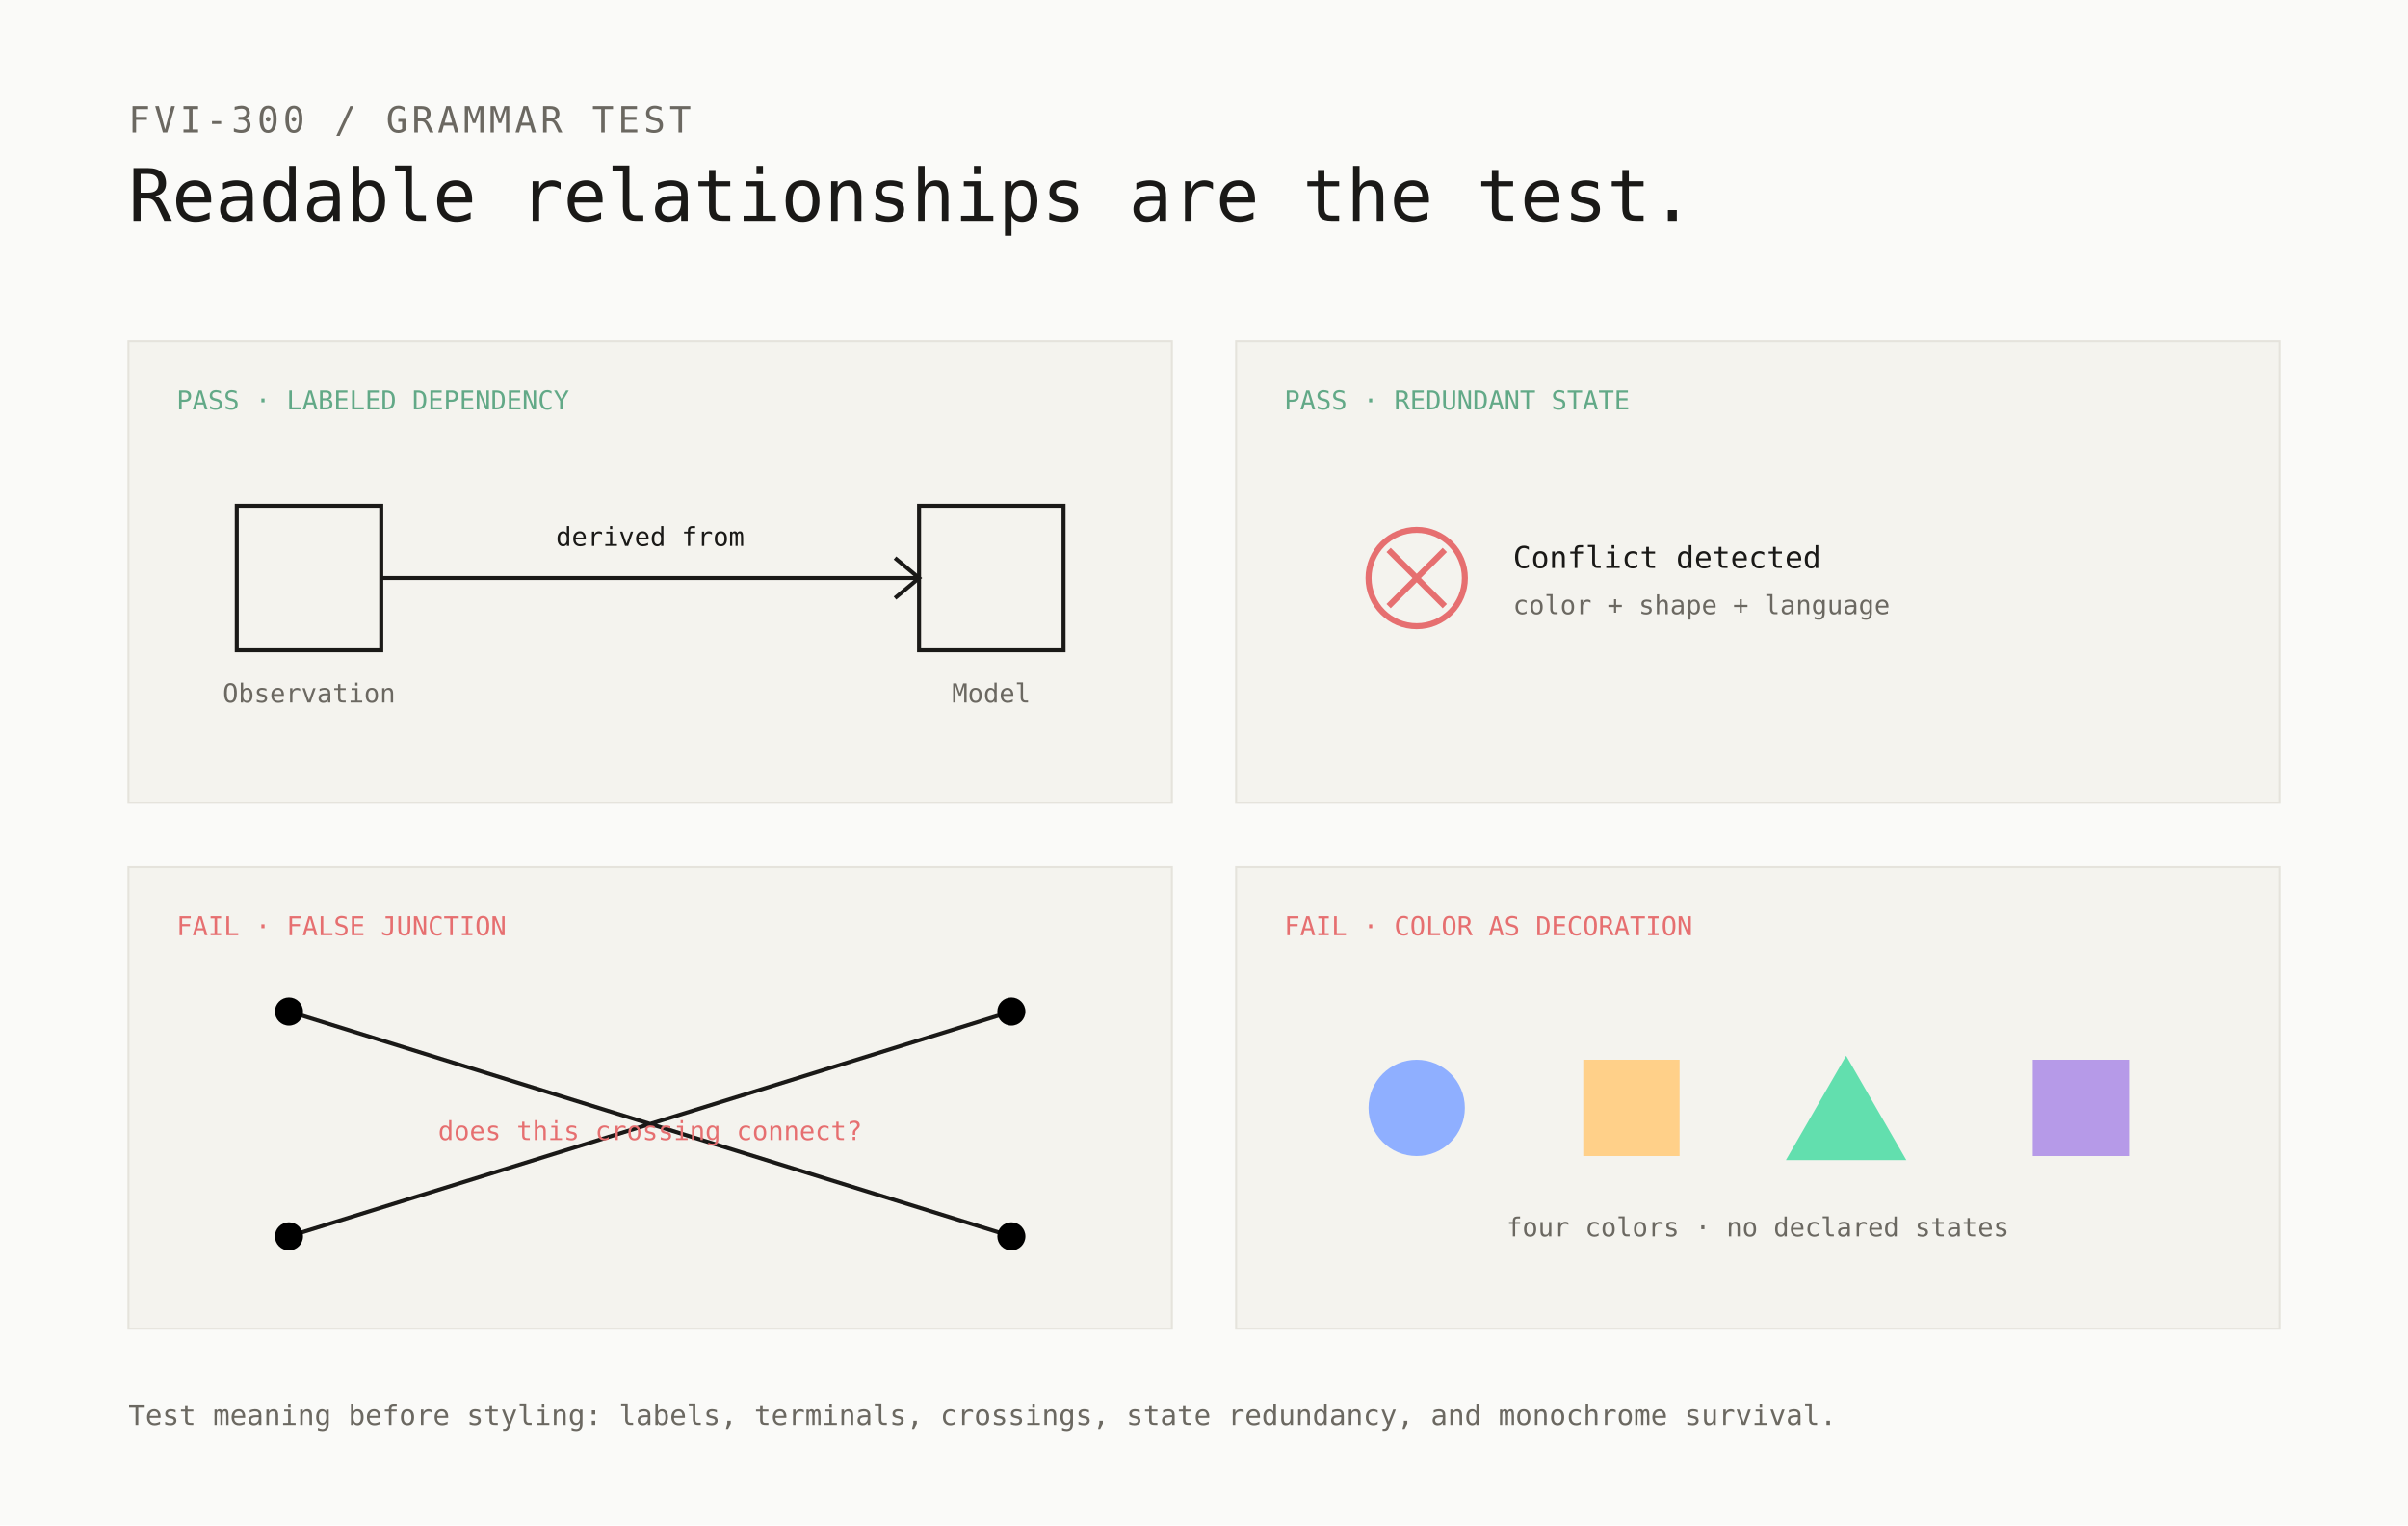
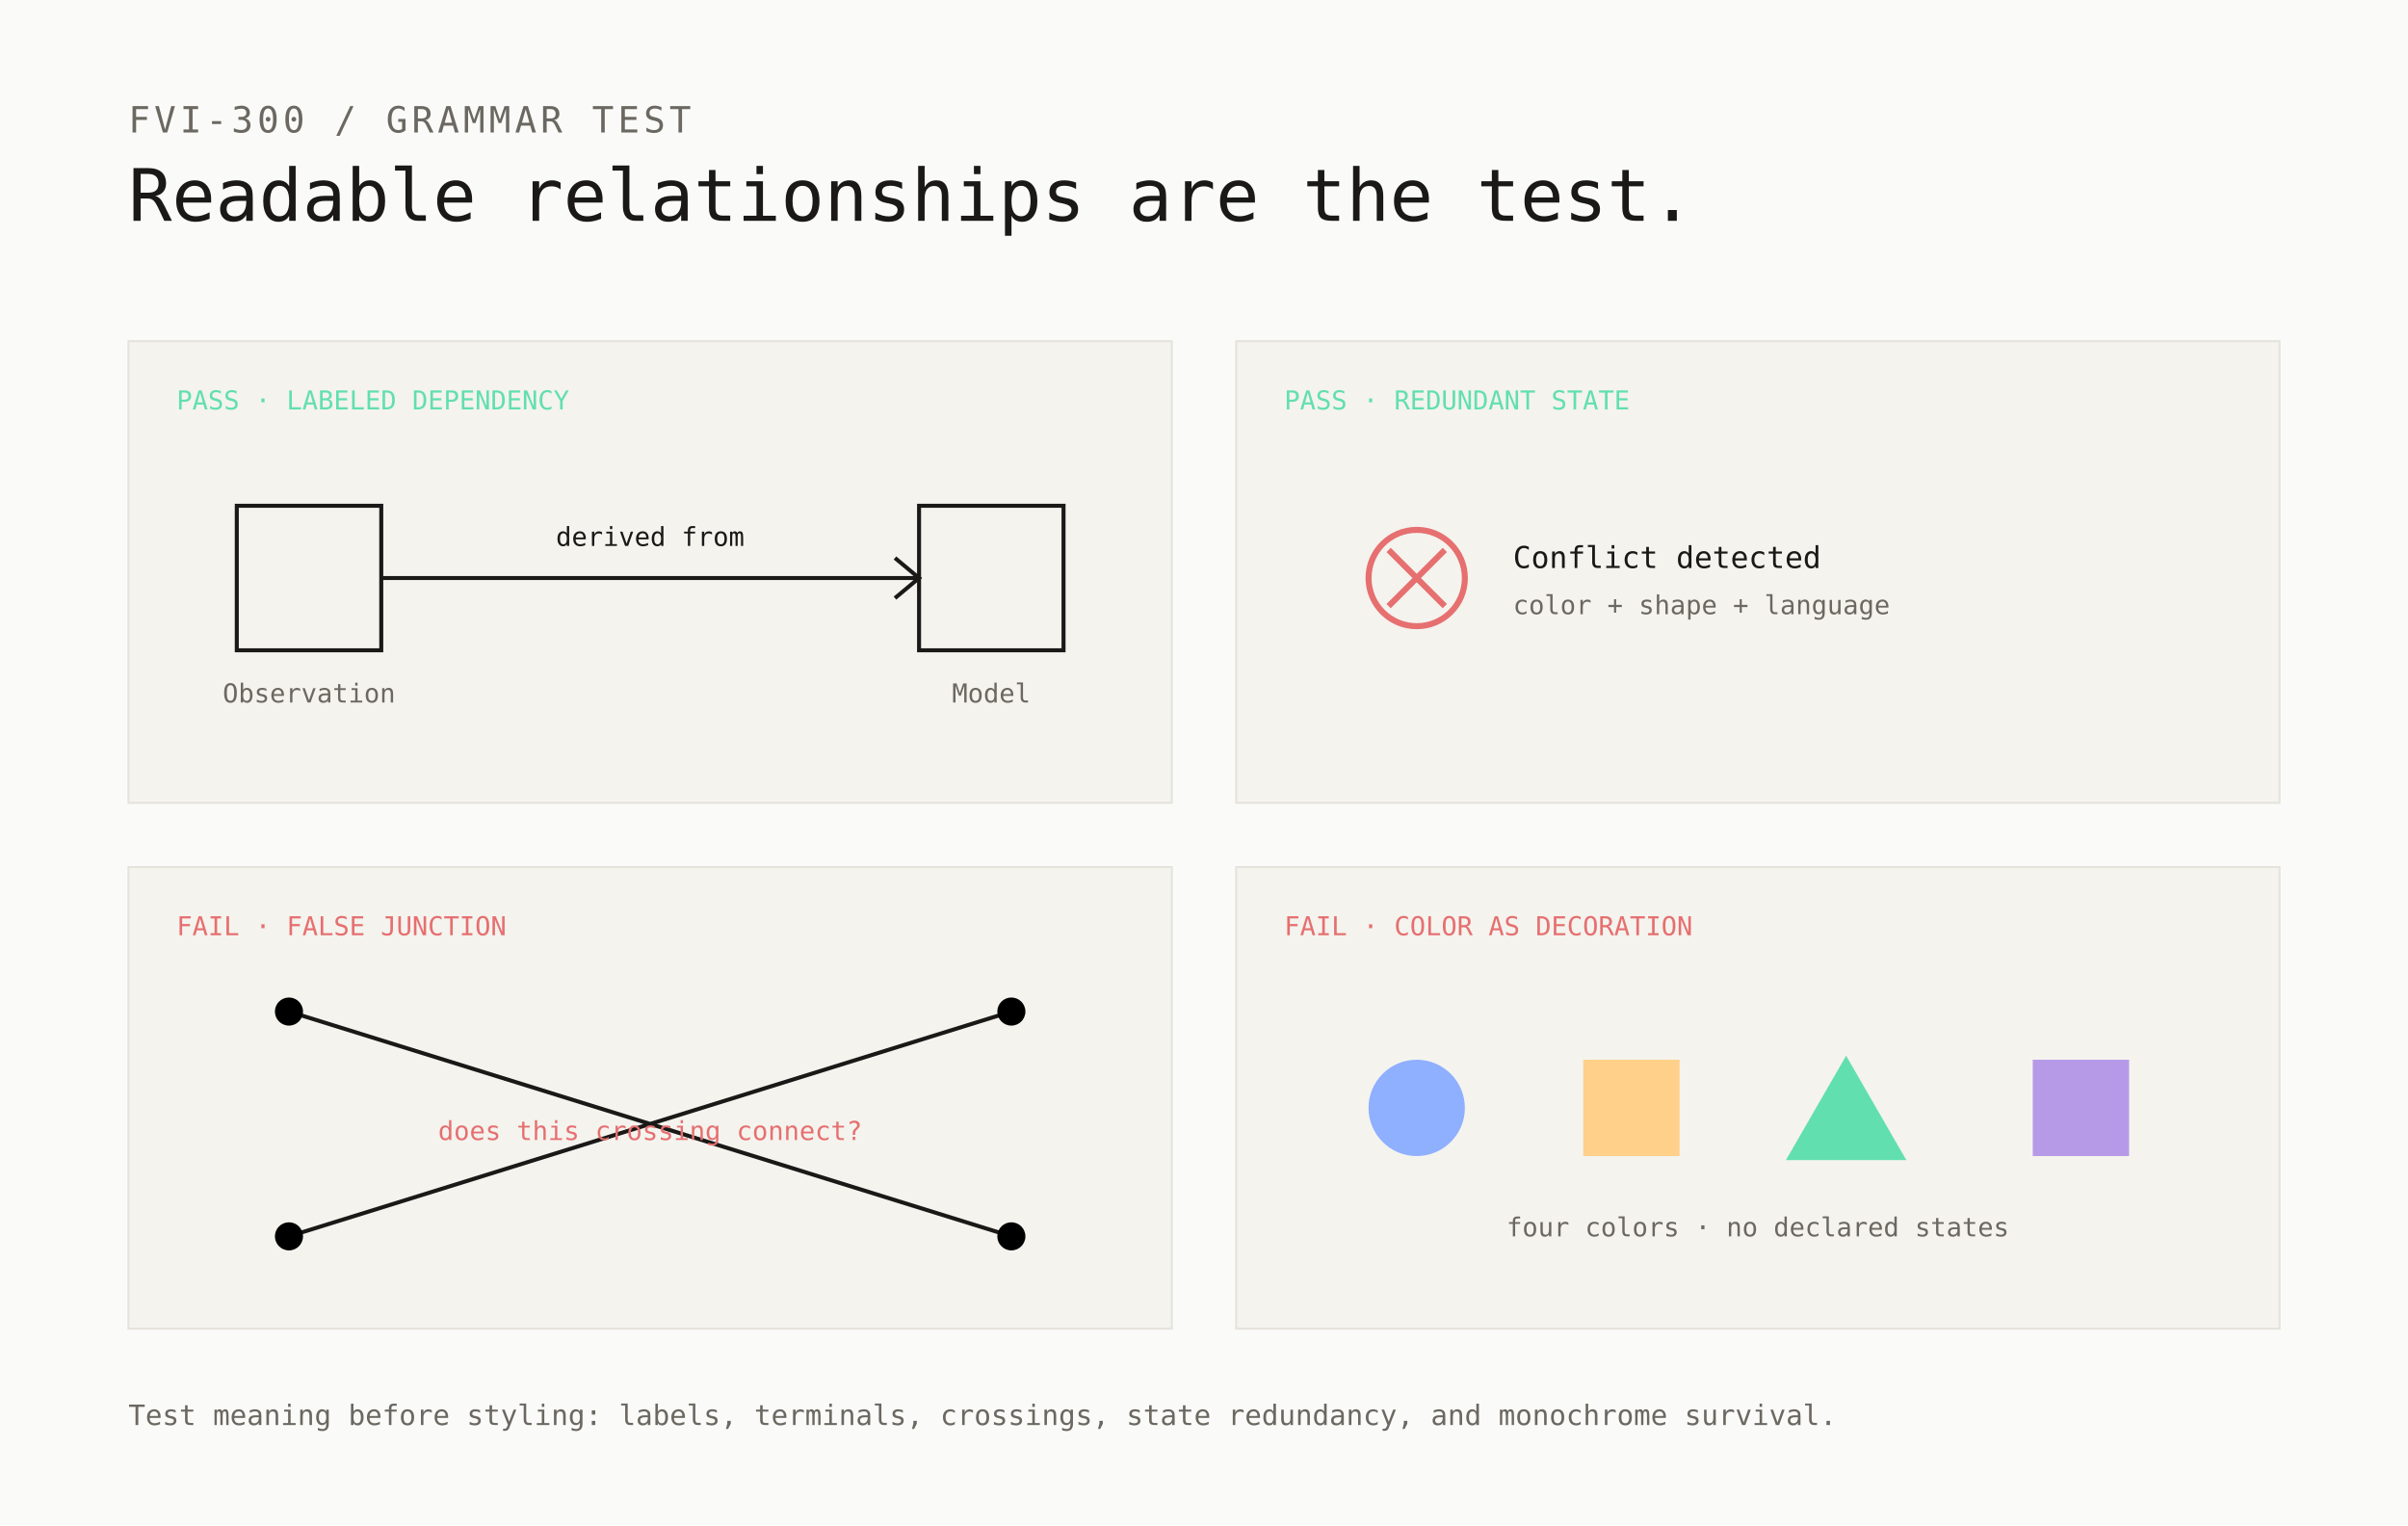
<svg xmlns="http://www.w3.org/2000/svg" viewBox="0 0 1200 760" role="img" aria-labelledby="title desc">
  <rect width="1200" height="760" fill="#FAFAF8" />
  <g font-family="ui-monospace, SFMono-Regular, Menlo, monospace">
    <text x="64" y="66" font-size="18" letter-spacing="2" fill="#6B6861">FVI-300 / GRAMMAR TEST</text>
    <text x="64" y="110" font-size="36" fill="#1A1917">Readable relationships are the test.</text>
  </g>
  <g transform="translate(64 170)" font-family="ui-monospace, monospace">
    <g>
      <rect width="520" height="230" fill="#F4F3EE" stroke="#E5E3DC" />
-       <text x="24" y="34" font-size="13" fill="#62A987">PASS · LABELED DEPENDENCY</text>
+       <text x="24" y="34" font-size="13" fill="#62DFAE">PASS · LABELED DEPENDENCY</text>
      <rect x="54" y="82" width="72" height="72" fill="none" stroke="#1A1917" stroke-width="2" />
      <rect x="394" y="82" width="72" height="72" fill="none" stroke="#1A1917" stroke-width="2" />
      <path d="M126 118H394M382 108L394 118L382 128" stroke="#1A1917" stroke-width="2" fill="none" />
      <text x="260" y="102" text-anchor="middle" font-size="13" fill="#1A1917">derived from</text>
      <text x="90" y="180" text-anchor="middle" font-size="13" fill="#6B6861">Observation</text>
      <text x="430" y="180" text-anchor="middle" font-size="13" fill="#6B6861">Model</text>
    </g>
    <g transform="translate(552)">
      <rect width="520" height="230" fill="#F4F3EE" stroke="#E5E3DC" />
-       <text x="24" y="34" font-size="13" fill="#62A987">PASS · REDUNDANT STATE</text>
+       <text x="24" y="34" font-size="13" fill="#62DFAE">PASS · REDUNDANT STATE</text>
      <circle cx="90" cy="118" r="24" fill="none" stroke="#E66F70" stroke-width="3" />
      <path d="M76 104L104 132M104 104L76 132" stroke="#E66F70" stroke-width="3" />
      <text x="138" y="113" font-size="15" fill="#1A1917">Conflict detected</text>
      <text x="138" y="136" font-size="13" fill="#6B6861">color + shape + language</text>
    </g>
    <g transform="translate(0 262)">
      <rect width="520" height="230" fill="#F4F3EE" stroke="#E5E3DC" />
      <text x="24" y="34" font-size="13" fill="#E66F70">FAIL · FALSE JUNCTION</text>
      <path d="M80 72L440 184M440 72L80 184" stroke="#1A1917" stroke-width="2" />
      <circle cx="80" cy="72" r="7" />
      <circle cx="440" cy="72" r="7" />
      <circle cx="80" cy="184" r="7" />
      <circle cx="440" cy="184" r="7" />
      <text x="260" y="136" text-anchor="middle" font-size="13" fill="#E66F70">does this crossing connect?</text>
    </g>
    <g transform="translate(552 262)">
      <rect width="520" height="230" fill="#F4F3EE" stroke="#E5E3DC" />
      <text x="24" y="34" font-size="13" fill="#E66F70">FAIL · COLOR AS DECORATION</text>
      <g>
        <circle cx="90" cy="120" r="24" fill="#8FAFFF" />
        <rect x="173" y="96" width="48" height="48" fill="#FFD089" />
        <path d="M304 94L334 146H274Z" fill="#62DFAE" />
        <path d="M397 96H445V144H397Z" fill="#B69AE8" />
      </g>
      <text x="260" y="184" text-anchor="middle" font-size="13" fill="#6B6861">four colors · no declared states</text>
    </g>
  </g>
  <text x="64" y="710" font-family="ui-monospace, monospace" font-size="14" fill="#6B6861">Test meaning before styling: labels, terminals, crossings, state redundancy, and monochrome survival.</text>
</svg>
